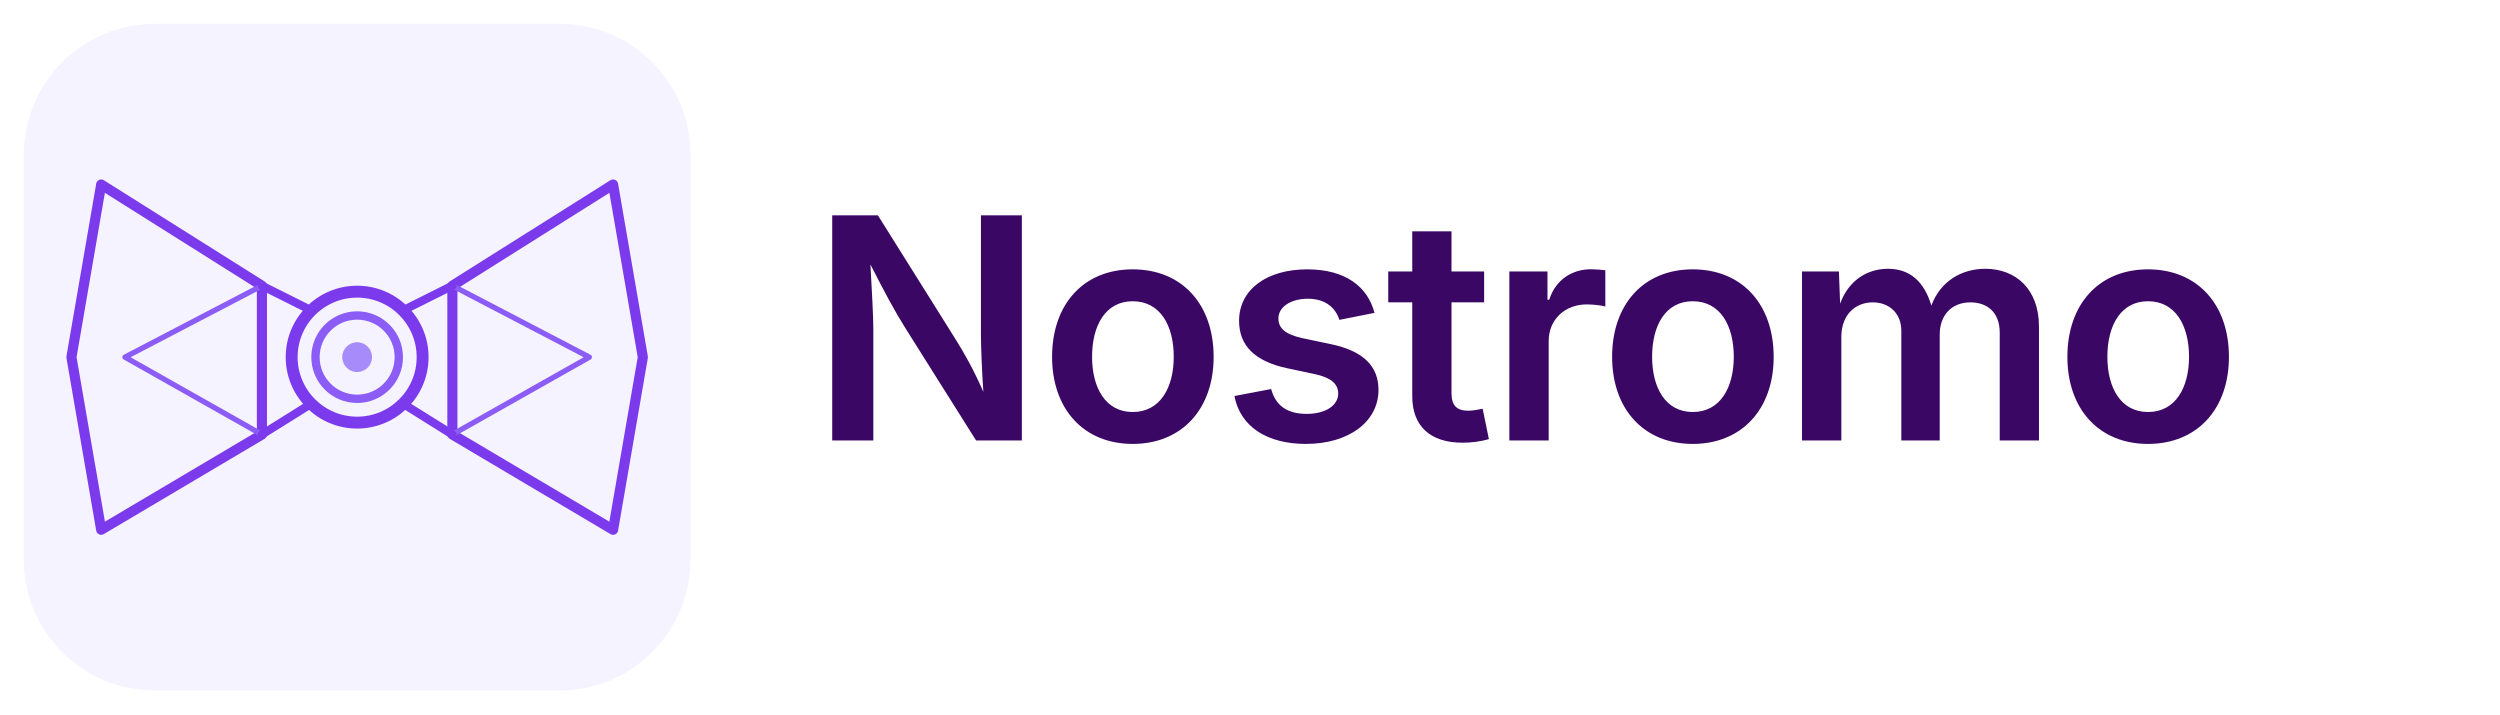
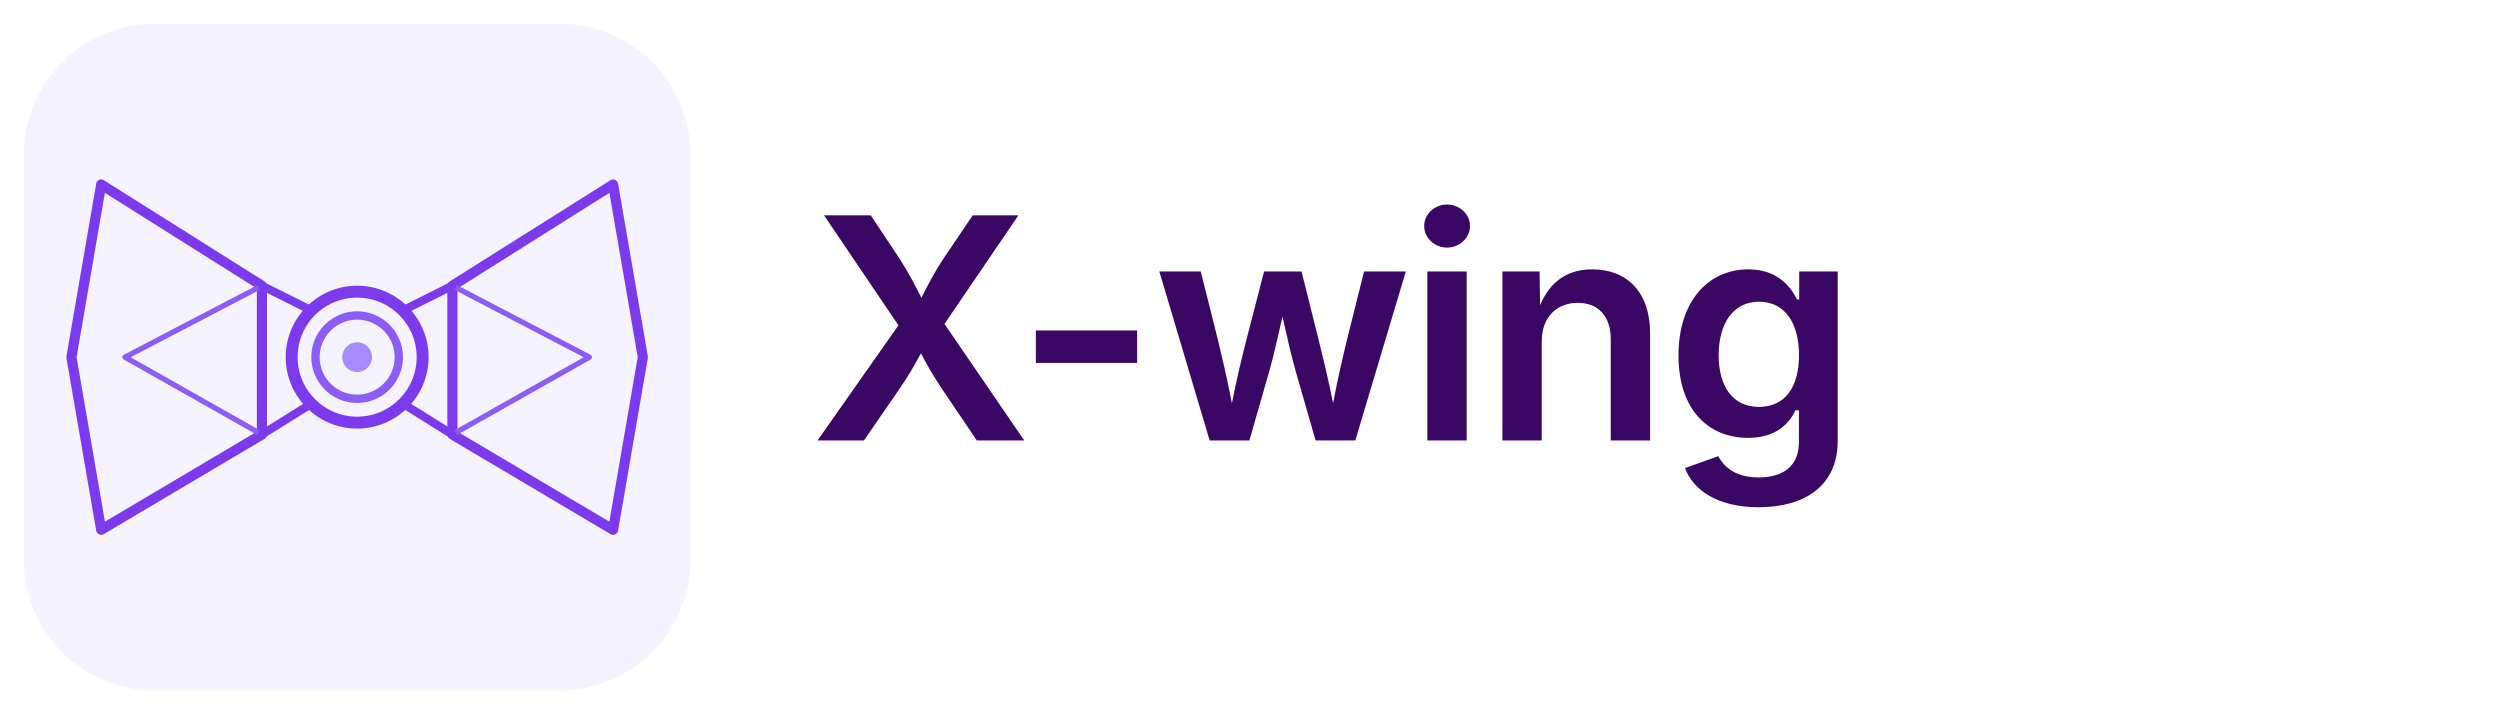
<svg xmlns="http://www.w3.org/2000/svg" viewBox="0 0 420 120">
  <rect x="4" y="4" width="112" height="112" rx="22" fill="#f5f3ff" />
  <polygon points="44,48 17,31 12,60 17,89 44,73" fill="none" stroke="#7c3aed" stroke-width="1.7" stroke-linejoin="round" />
  <polyline points="44,48 21,60 44,73" fill="none" stroke="#8b5cf6" stroke-width="0.9" stroke-linecap="round" stroke-linejoin="round" />
  <polygon points="76,48 103,31 108,60 103,89 76,73" fill="none" stroke="#7c3aed" stroke-width="1.7" stroke-linejoin="round" />
  <polyline points="76,48 99,60 76,73" fill="none" stroke="#8b5cf6" stroke-width="0.9" stroke-linecap="round" stroke-linejoin="round" />
  <line x1="44" y1="48" x2="52" y2="52" stroke="#7c3aed" stroke-width="1.4" stroke-linecap="round" />
  <line x1="44" y1="73" x2="52" y2="68" stroke="#7c3aed" stroke-width="1.4" stroke-linecap="round" />
  <line x1="76" y1="48" x2="68" y2="52" stroke="#7c3aed" stroke-width="1.4" stroke-linecap="round" />
  <line x1="76" y1="73" x2="68" y2="68" stroke="#7c3aed" stroke-width="1.4" stroke-linecap="round" />
  <circle cx="60" cy="60" r="11" fill="none" stroke="#7c3aed" stroke-width="2" />
  <circle cx="60" cy="60" r="7" fill="none" stroke="#8b5cf6" stroke-width="1.4" />
  <circle cx="60" cy="60" r="2.5" fill="#a78bfa" />
-   <text x="136" y="74" font-family="'Inter', 'Helvetica Neue', sans-serif" font-size="52" font-weight="600" letter-spacing="-1" fill="#3b0764">Nostromo</text>
+   <text x="136" y="74" font-family="'Inter', 'Helvetica Neue', sans-serif" font-size="52" font-weight="600" letter-spacing="-1" fill="#3b0764">X-wing</text>
</svg>
